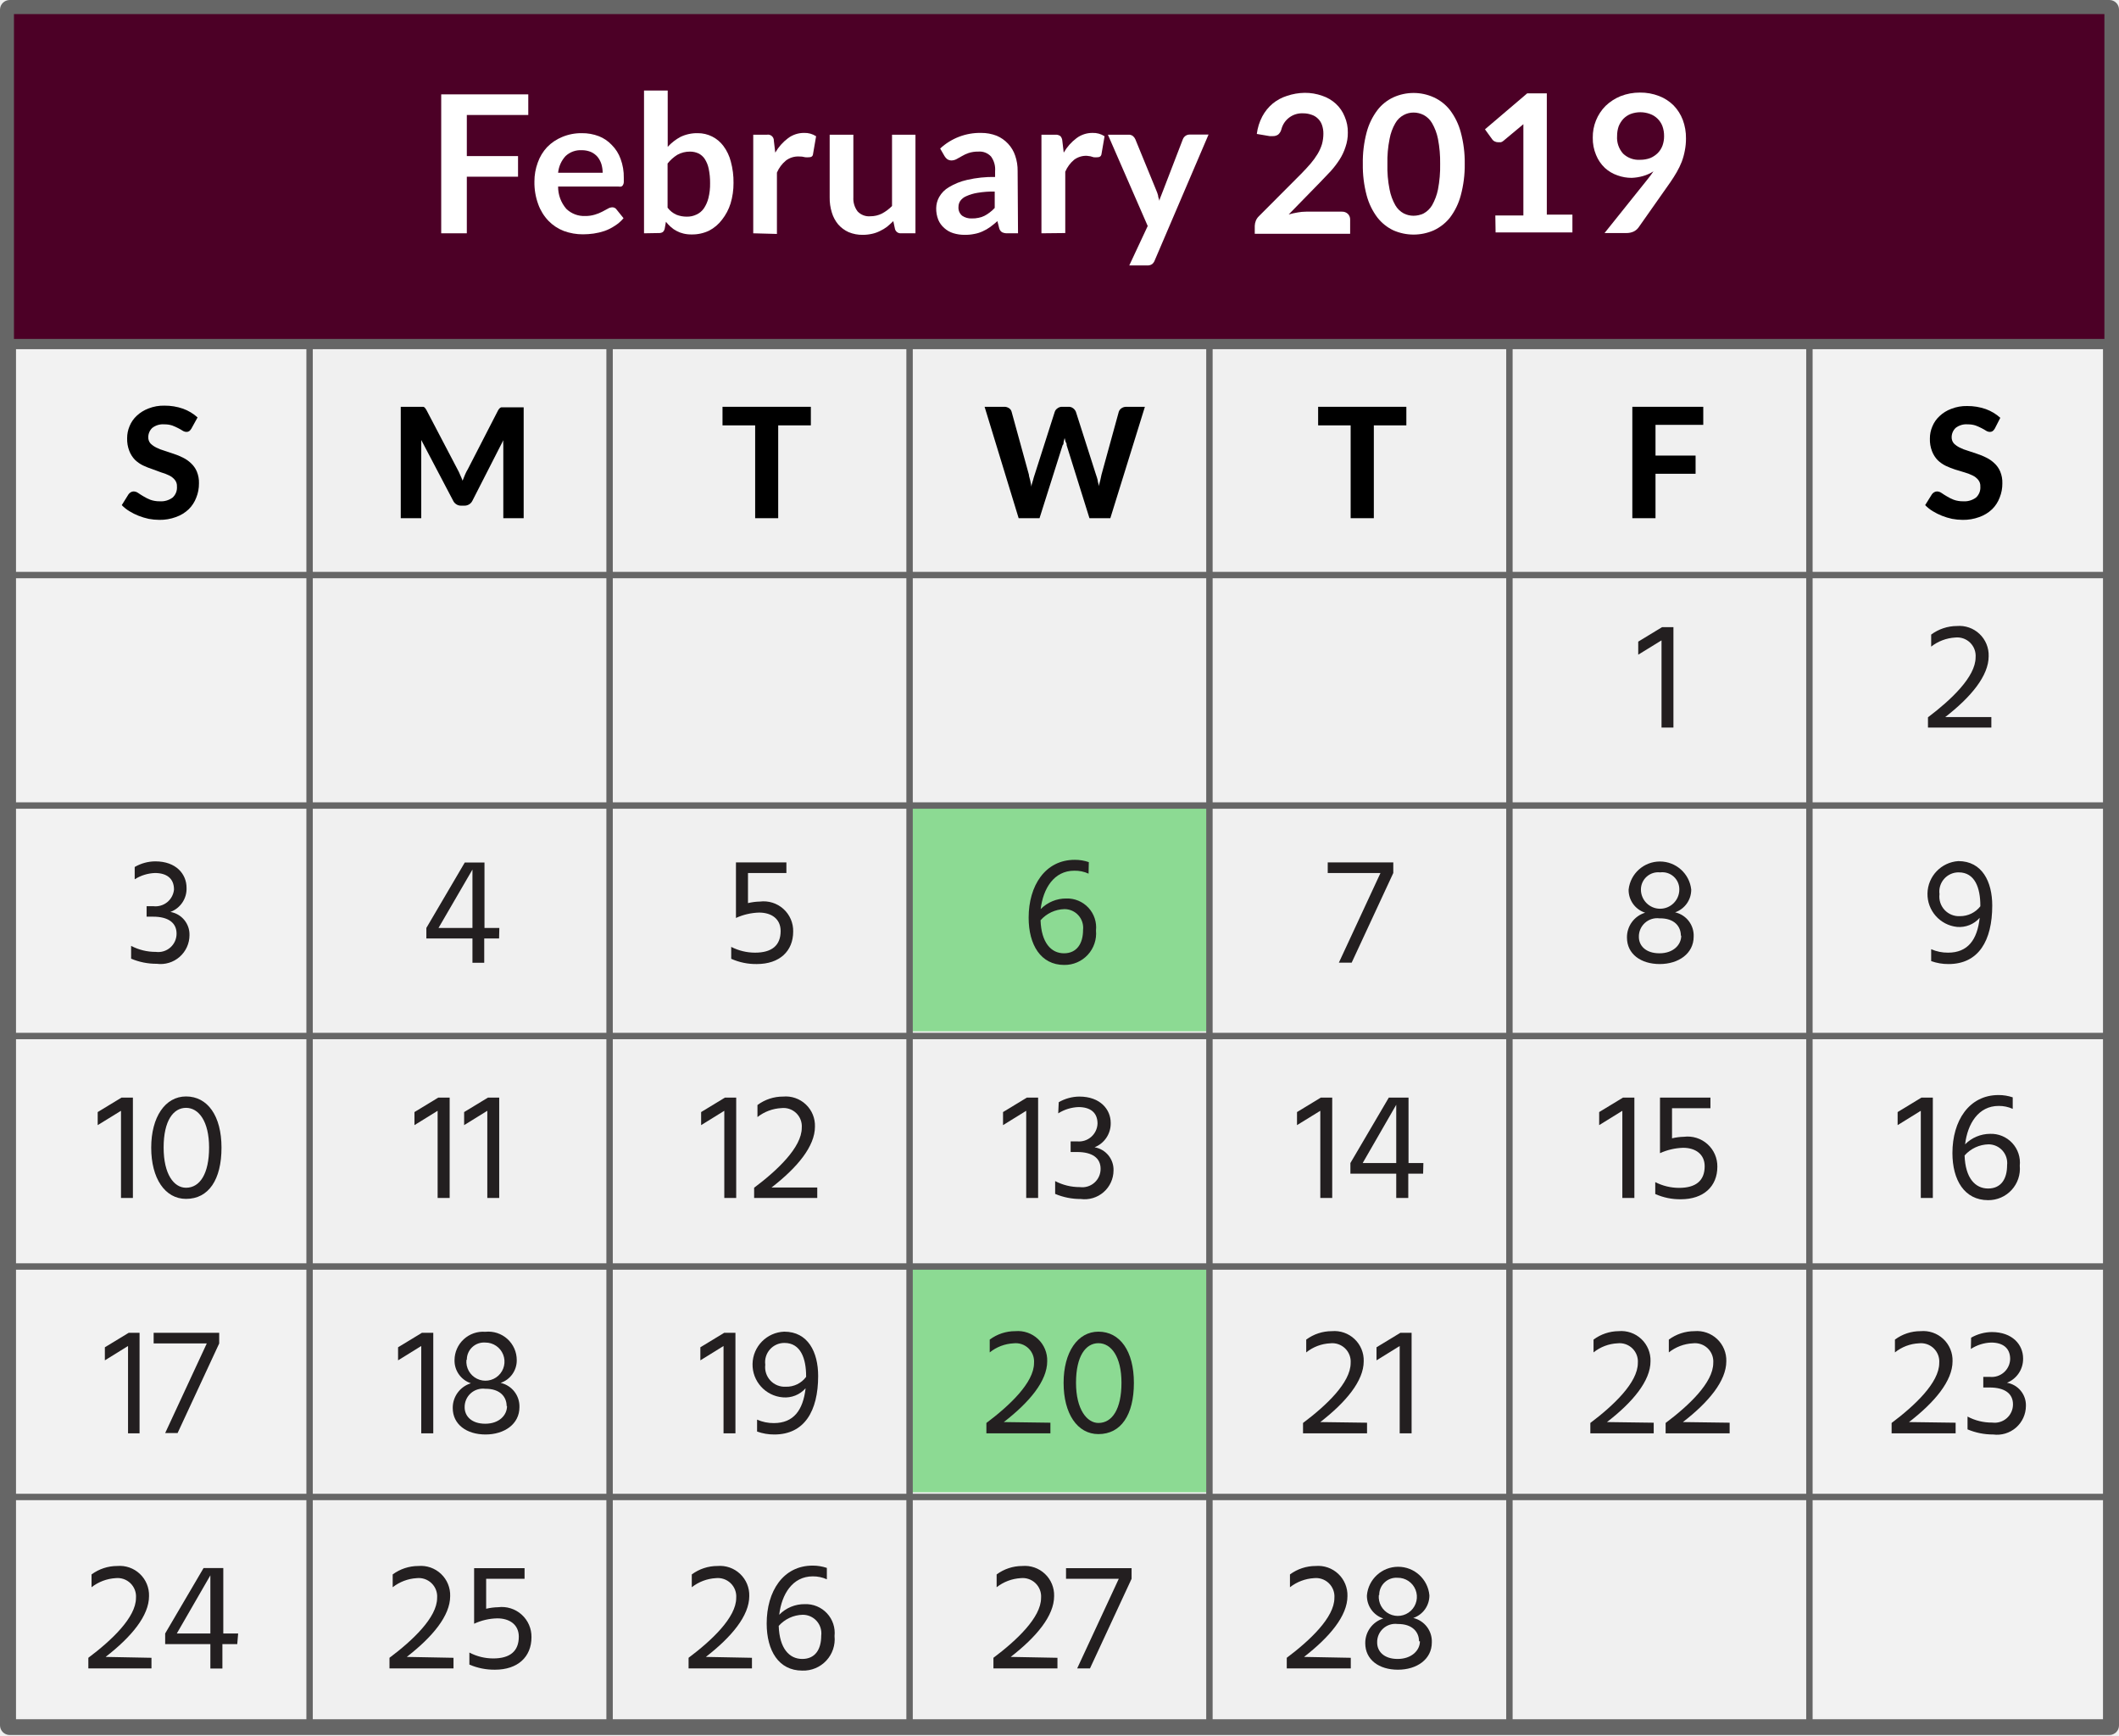
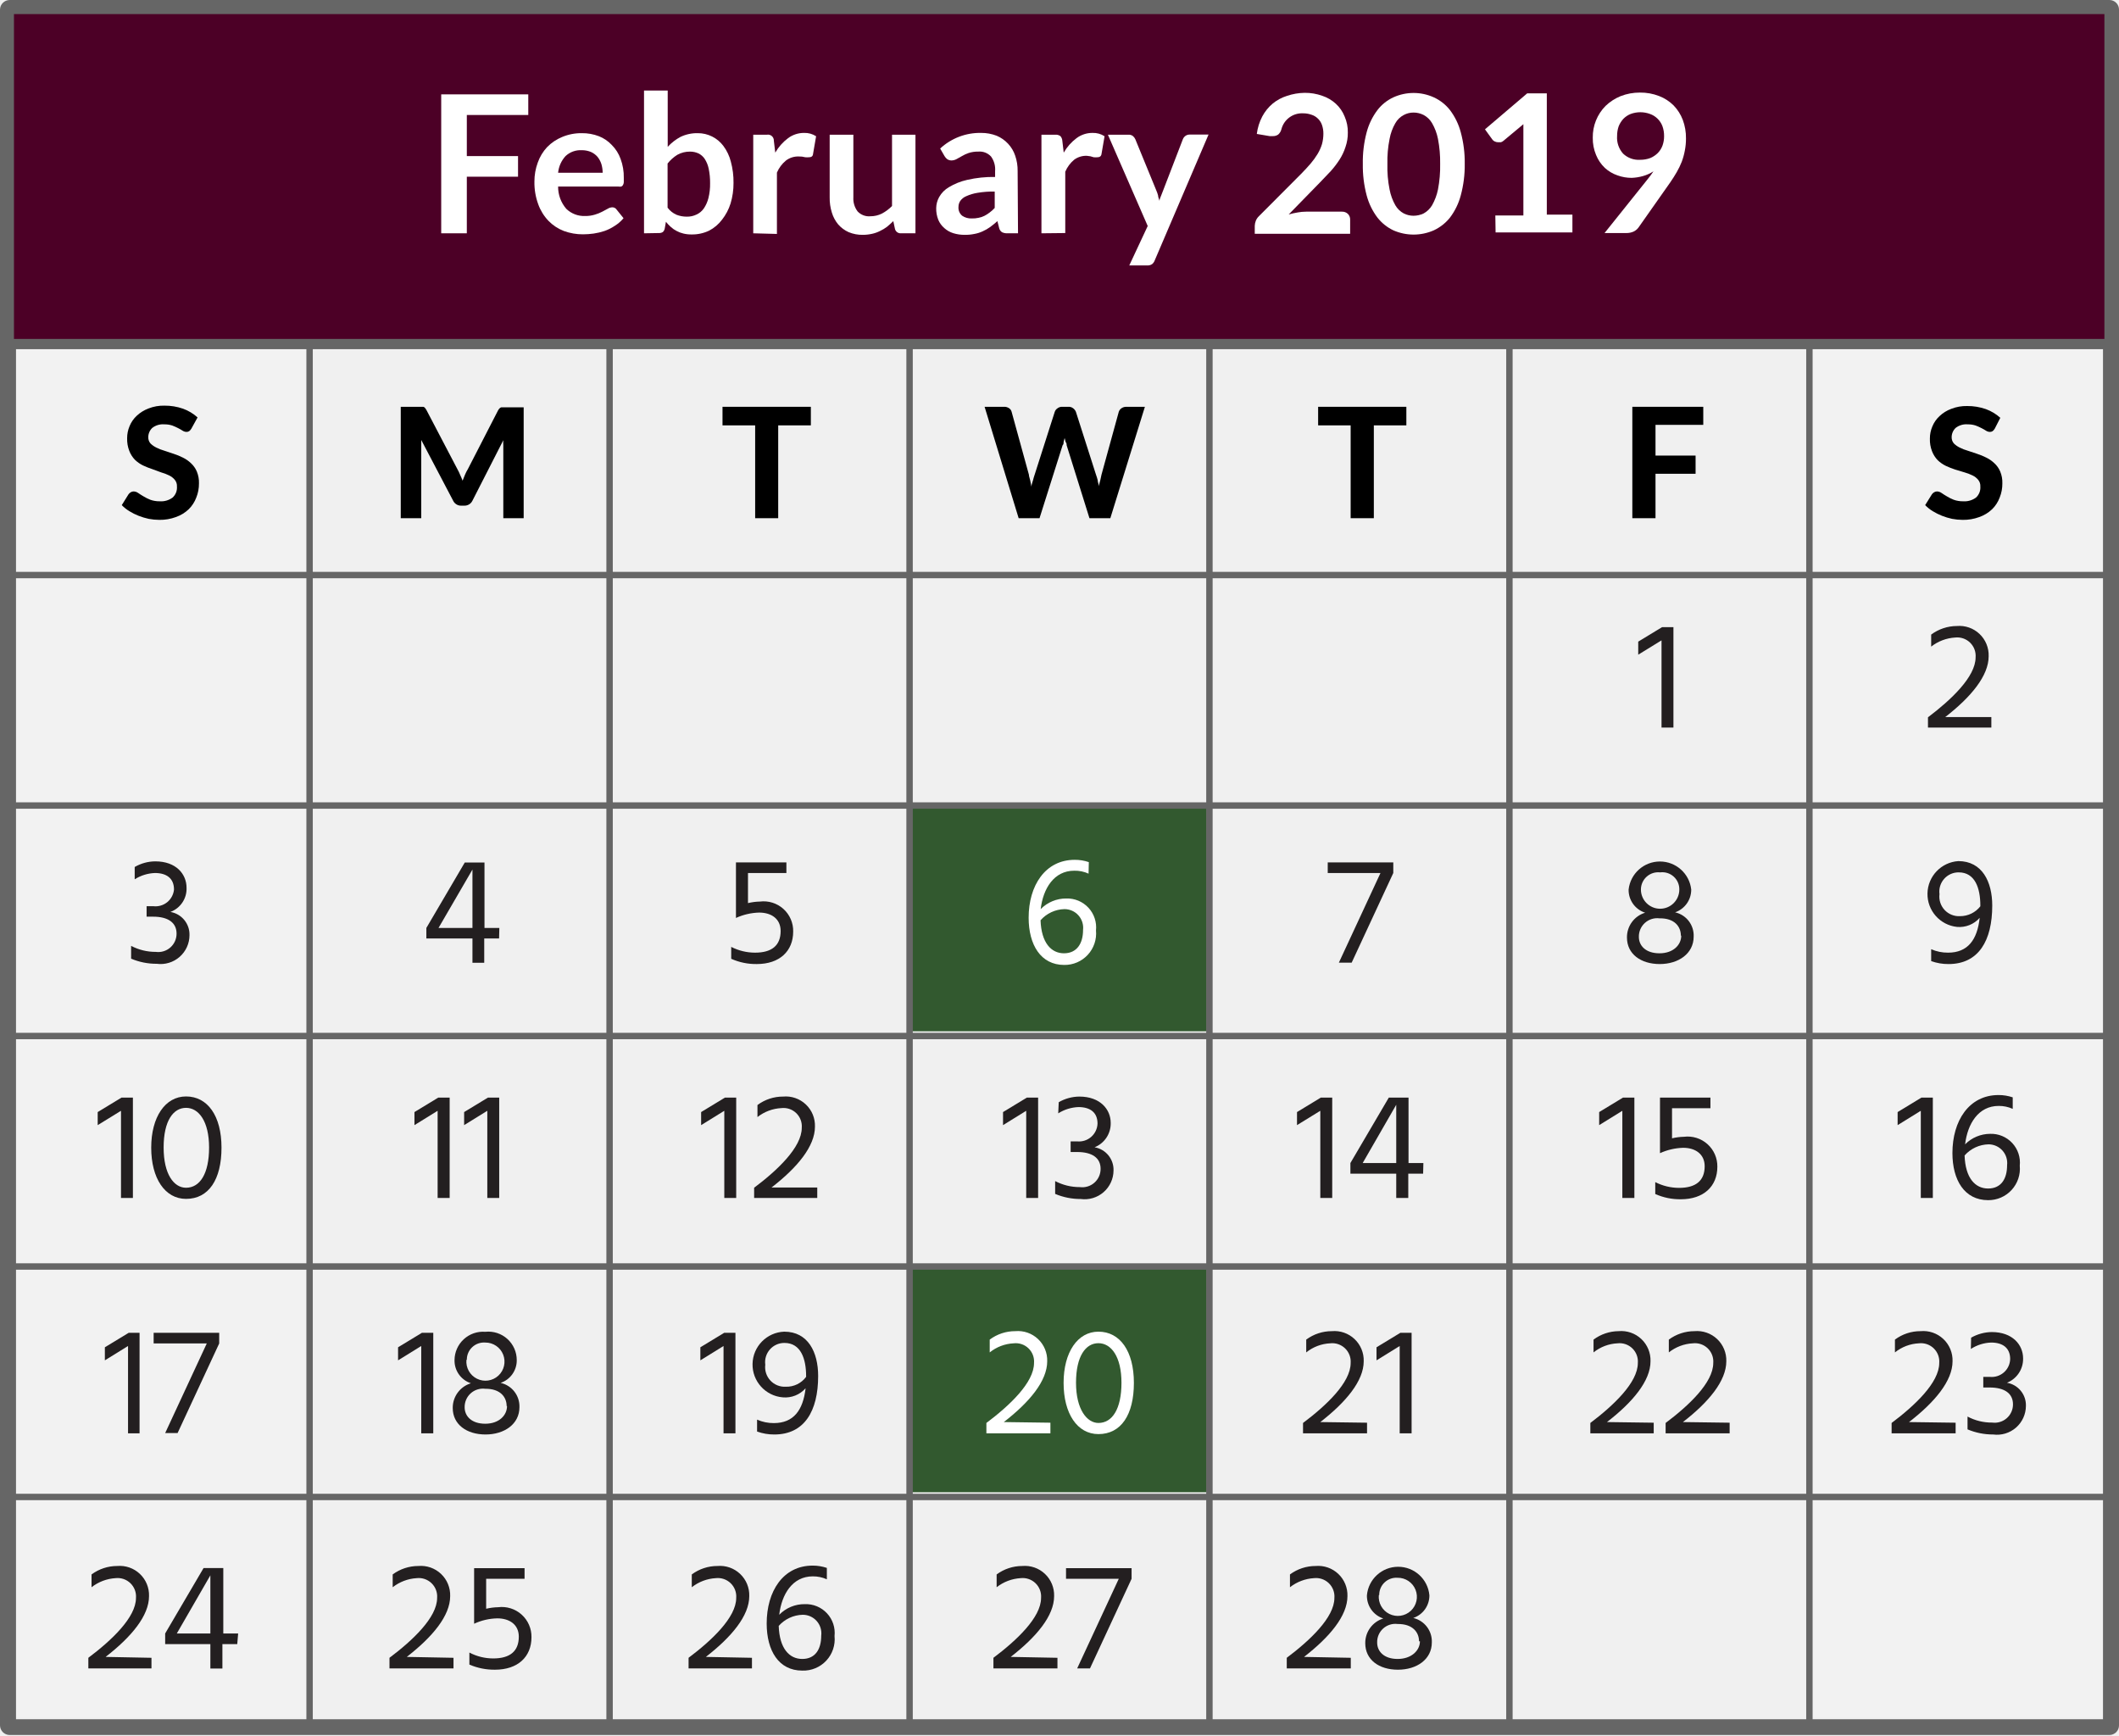
<svg xmlns="http://www.w3.org/2000/svg" viewBox="0 0 165.5 135.52">
  <defs>
-     <style>.a{fill:#f2f2f2;}.b{fill:#666;}.c,.g{fill:none;stroke:#666;stroke-miterlimit:10;}.d{fill:#334151;}.e{fill:#4c0026;}.f{fill:#8cda93;}.g{stroke-width:0.5px;}.h{fill:#231f20;}.i{fill:#fff;}</style>
+     <style>.a{fill:#f2f2f2;}.b{fill:#666;}.c,.g{fill:none;stroke:#666;stroke-miterlimit:10;}.d{fill:#334151;}.e{fill:#4c0026;}.f{fill:#32592f;}.g{stroke-width:0.5px;}.h{fill:#231f20;}.i{fill:#fff;}</style>
  </defs>
  <rect class="a" x="0.81" y="26.99" width="23.6" height="107.15" />
  <rect class="a" x="141.12" y="26.99" width="23.37" height="107.15" />
  <path class="b" d="M168.85,5.28v134H4.85V5.28h164m0-.75H4.85a.76.76,0,0,0-.75.75v134a.76.76,0,0,0,.75.75h164a.75.75,0,0,0,.75-.75V5.28a.75.75,0,0,0-.75-.75Z" transform="translate(-4.1 -4.53)" />
  <rect class="c" x="0.75" y="26.77" width="164" height="108" />
  <rect class="d" x="0.84" y="0.84" width="163.73" height="25.84" />
  <path class="b" d="M168.42,5.63V31H5.19V5.63H168.42m.5-.5H4.69V31.46H168.92V5.13Z" transform="translate(-4.1 -4.53)" />
  <rect class="e" x="0.84" y="0.84" width="163.76" height="25.84" />
  <path class="b" d="M168.46,5.63V31H5.19V5.63H168.46m.5-.5H4.69V31.46H169V5.13Z" transform="translate(-4.1 -4.53)" />
  <rect class="f" x="71.24" y="99.08" width="23.01" height="17.46" />
  <rect class="f" x="71.24" y="63.08" width="23.01" height="17.46" />
  <line class="g" x1="0.75" y1="116.91" x2="164.75" y2="116.91" />
  <line class="g" x1="0.75" y1="98.91" x2="164.75" y2="98.91" />
  <line class="g" x1="0.75" y1="80.91" x2="164.75" y2="80.91" />
  <line class="g" x1="0.75" y1="62.91" x2="164.75" y2="62.91" />
  <line class="g" x1="0.75" y1="44.91" x2="164.75" y2="44.91" />
  <line class="g" x1="141.32" y1="26.79" x2="141.32" y2="134.79" />
  <line class="g" x1="117.89" y1="26.79" x2="117.89" y2="134.79" />
  <line class="g" x1="94.46" y1="26.79" x2="94.46" y2="134.79" />
  <line class="g" x1="71.04" y1="26.79" x2="71.04" y2="134.79" />
  <line class="g" x1="47.61" y1="26.79" x2="47.61" y2="134.79" />
  <line class="g" x1="24.18" y1="26.79" x2="24.18" y2="134.79" />
  <path class="h" d="M132.05,54.64l1.86-1.13h.89v7.84h-.93V54.54l-1.82,1.12Z" transform="translate(-4.1 -4.53)" />
  <path class="h" d="M159.63,60.53v.82h-4.95v-.8c1.8-1.36,3.72-3.16,3.72-4.68a1.44,1.44,0,0,0-1.6-1.55,3.36,3.36,0,0,0-1.87.71v-.94a3.38,3.38,0,0,1,2-.67,2.29,2.29,0,0,1,2.49,2.36c0,1.53-1.38,3.19-3.39,4.75Z" transform="translate(-4.1 -4.53)" />
  <path class="h" d="M14.62,72.24a3.24,3.24,0,0,1,1.61-.44c1.63,0,2.44,1,2.44,2.06a1.93,1.93,0,0,1-1.26,1.89,1.79,1.79,0,0,1,1.49,1.81,2.26,2.26,0,0,1-2.56,2.24,5.08,5.08,0,0,1-2-.4v-1a4.11,4.11,0,0,0,1.93.47,1.43,1.43,0,0,0,1.62-1.43c0-.85-.66-1.32-1.83-1.32h-.51v-.82h.51A1.45,1.45,0,0,0,17.69,74c0-.88-.59-1.29-1.49-1.29a3.2,3.2,0,0,0-1.58.49Z" transform="translate(-4.1 -4.53)" />
  <path class="h" d="M43.08,77.82H41.92v1.9H41v-1.9H37.4V77l3-5.11h1.54V77h1.16ZM41,77V72.44L38.35,77Z" transform="translate(-4.1 -4.53)" />
  <path class="h" d="M62.52,75.06a4.39,4.39,0,0,1,.93-.12,2.31,2.31,0,0,1,2.6,2.34c0,1.53-1.06,2.54-2.84,2.54a4.73,4.73,0,0,1-2-.41v-.93a4.09,4.09,0,0,0,1.86.45c1.3,0,2-.55,2-1.69,0-.95-.72-1.44-1.68-1.44a4.68,4.68,0,0,0-1.81.42V71.88h3.94v.83h-3Z" transform="translate(-4.1 -4.53)" />
-   <path class="h" d="M89.12,72.76A2.53,2.53,0,0,0,88,72.53c-1.58,0-2.43,1.39-2.62,3a2.78,2.78,0,0,1,2-.83,2.26,2.26,0,0,1,2.32,2.5,2.46,2.46,0,0,1-2.48,2.69c-1.84,0-2.78-1.58-2.78-3.69,0-2.5,1.29-4.52,3.6-4.52a3.33,3.33,0,0,1,1.1.18Zm-.43,4.4a1.46,1.46,0,0,0-1.45-1.63,2.57,2.57,0,0,0-1.87.87c.06,1.76.83,2.58,1.83,2.58S88.69,78.22,88.69,77.16Z" transform="translate(-4.1 -4.53)" />
+   <path class="i" d="M89.12,72.76A2.53,2.53,0,0,0,88,72.53c-1.58,0-2.43,1.39-2.62,3a2.78,2.78,0,0,1,2-.83,2.26,2.26,0,0,1,2.32,2.5,2.46,2.46,0,0,1-2.48,2.69c-1.84,0-2.78-1.58-2.78-3.69,0-2.5,1.29-4.52,3.6-4.52a3.33,3.33,0,0,1,1.1.18Zm-.43,4.4a1.46,1.46,0,0,0-1.45-1.63,2.57,2.57,0,0,0-1.87.87c.06,1.76.83,2.58,1.83,2.58S88.69,78.22,88.69,77.16Z" transform="translate(-4.1 -4.53)" />
  <path class="h" d="M112.92,71.88v.83l-3.25,7h-1l3.25-7H107.8v-.83Z" transform="translate(-4.1 -4.53)" />
  <path class="h" d="M136.38,77.68c0,1.32-1.18,2.14-2.65,2.14s-2.56-.78-2.56-2.07a2,2,0,0,1,1.42-1.94A1.86,1.86,0,0,1,131.3,74a2.46,2.46,0,0,1,4.89,0,1.87,1.87,0,0,1-1.26,1.78A1.86,1.86,0,0,1,136.38,77.68Zm-1-.08c0-.69-.48-1.37-1.67-1.35a1.43,1.43,0,0,0-1.61,1.45c0,.68.53,1.28,1.61,1.28S135.41,78.32,135.41,77.6ZM132.26,74a1.49,1.49,0,0,0,3,0,1.33,1.33,0,0,0-1.5-1.34A1.35,1.35,0,0,0,132.26,74Z" transform="translate(-4.1 -4.53)" />
  <path class="h" d="M154.93,78.66a3.21,3.21,0,0,0,1.32.27c1.54,0,2.28-1,2.47-2.72a2.11,2.11,0,0,1-1.77.71,2.58,2.58,0,0,1,.1-5.14c1.86,0,2.65,1.61,2.65,3.47,0,2.75-1.07,4.57-3.41,4.57a3.92,3.92,0,0,1-1.36-.23Zm3.84-3.41c0-1.37-.42-2.59-1.69-2.59a1.5,1.5,0,0,0-1.5,1.7,1.53,1.53,0,0,0,1.61,1.72,2,2,0,0,0,1.58-.77Z" transform="translate(-4.1 -4.53)" />
  <path class="h" d="M11.73,91.38l1.86-1.13h.89v7.84h-.93V91.28L11.73,92.4Z" transform="translate(-4.1 -4.53)" />
  <path class="h" d="M18.63,90.16c1.68,0,2.77,1.51,2.77,4s-1,4-2.77,4c-1.65,0-2.72-1.61-2.72-4S17,90.16,18.63,90.16Zm0,7.13c1.08,0,1.8-1.09,1.8-3.14s-.81-3.1-1.8-3.1-1.75,1-1.75,3.1S17.69,97.29,18.63,97.29Z" transform="translate(-4.1 -4.53)" />
  <path class="h" d="M36.47,91.38l1.86-1.13h.89v7.84h-.94V91.28L36.47,92.4Z" transform="translate(-4.1 -4.53)" />
  <path class="h" d="M40.35,91.38l1.86-1.13h.88v7.84h-.93V91.28L40.35,92.4Z" transform="translate(-4.1 -4.53)" />
  <path class="h" d="M58.86,91.38l1.86-1.13h.88v7.84h-.93V91.28L58.86,92.4Z" transform="translate(-4.1 -4.53)" />
  <path class="h" d="M67.93,97.27v.82H63v-.8c1.8-1.35,3.72-3.15,3.72-4.68a1.43,1.43,0,0,0-1.59-1.54,3.29,3.29,0,0,0-1.87.7v-.94a3.32,3.32,0,0,1,2-.66,2.28,2.28,0,0,1,2.49,2.35c0,1.53-1.37,3.19-3.39,4.75Z" transform="translate(-4.1 -4.53)" />
  <path class="h" d="M82.44,91.38l1.86-1.13h.88v7.84h-.93V91.28L82.44,92.4Z" transform="translate(-4.1 -4.53)" />
  <path class="h" d="M86.79,90.61a3.27,3.27,0,0,1,1.61-.44c1.63,0,2.45,1,2.45,2.06a2,2,0,0,1-1.26,1.9,1.78,1.78,0,0,1,1.48,1.81,2.26,2.26,0,0,1-2.56,2.23,5.08,5.08,0,0,1-2-.4v-1a4.11,4.11,0,0,0,1.93.47,1.43,1.43,0,0,0,1.62-1.43c0-.85-.66-1.31-1.83-1.31h-.51v-.83h.51a1.45,1.45,0,0,0,1.59-1.39c0-.88-.58-1.29-1.49-1.29a3.2,3.2,0,0,0-1.58.49Z" transform="translate(-4.1 -4.53)" />
  <path class="h" d="M105.4,91.38l1.86-1.13h.89v7.84h-.93V91.28L105.4,92.4Z" transform="translate(-4.1 -4.53)" />
  <path class="h" d="M115.25,96.19h-1.16v1.9h-.94v-1.9h-3.58v-.83l3-5.11h1.54v5.11h1.16Zm-2.1-.83V90.81l-2.62,4.55Z" transform="translate(-4.1 -4.53)" />
  <path class="h" d="M129,91.38l1.86-1.13h.89v7.84h-.94V91.28L129,92.4Z" transform="translate(-4.1 -4.53)" />
  <path class="h" d="M134.69,93.43a4.39,4.39,0,0,1,.93-.12,2.32,2.32,0,0,1,2.61,2.34c0,1.53-1.07,2.54-2.85,2.54a4.76,4.76,0,0,1-2-.41v-.93a4.09,4.09,0,0,0,1.86.45c1.3,0,2-.55,2-1.69,0-.94-.72-1.44-1.68-1.44a4.68,4.68,0,0,0-1.81.42V90.25h3.94v.83h-3Z" transform="translate(-4.1 -4.53)" />
  <path class="h" d="M152.31,91.38l1.86-1.13h.89v7.84h-.94V91.28l-1.81,1.12Z" transform="translate(-4.1 -4.53)" />
  <path class="h" d="M161.3,91.13a2.61,2.61,0,0,0-1.1-.23c-1.58,0-2.43,1.39-2.62,3a2.77,2.77,0,0,1,1.95-.82,2.25,2.25,0,0,1,2.32,2.49,2.46,2.46,0,0,1-2.47,2.69c-1.85,0-2.79-1.57-2.79-3.68,0-2.51,1.29-4.53,3.6-4.53a3.44,3.44,0,0,1,1.11.18Zm-.44,4.4a1.46,1.46,0,0,0-1.45-1.63,2.57,2.57,0,0,0-1.87.87c.06,1.77.83,2.58,1.84,2.58S160.86,96.6,160.86,95.53Z" transform="translate(-4.1 -4.53)" />
  <path class="h" d="M12.29,109.75l1.86-1.13H15v7.85H14.1v-6.82l-1.81,1.12Z" transform="translate(-4.1 -4.53)" />
  <path class="h" d="M21.22,108.62v.83l-3.25,7H17l3.25-7H16.1v-.83Z" transform="translate(-4.1 -4.53)" />
  <path class="h" d="M35.19,109.75l1.86-1.13h.89v7.85H37v-6.82l-1.81,1.12Z" transform="translate(-4.1 -4.53)" />
  <path class="h" d="M44.67,114.43c0,1.32-1.18,2.13-2.65,2.13s-2.56-.78-2.56-2.07a2,2,0,0,1,1.42-1.93,1.86,1.86,0,0,1-1.28-1.81A2.23,2.23,0,0,1,42,108.54a2.22,2.22,0,0,1,2.46,2.22,1.85,1.85,0,0,1-1.26,1.77A1.88,1.88,0,0,1,44.67,114.43Zm-1-.09c0-.69-.48-1.36-1.67-1.35a1.43,1.43,0,0,0-1.61,1.45c0,.68.53,1.28,1.61,1.28S43.7,115.06,43.7,114.34Zm-3.14-3.61A1.49,1.49,0,1,0,42,109.38,1.34,1.34,0,0,0,40.56,110.73Z" transform="translate(-4.1 -4.53)" />
  <path class="h" d="M58.8,109.75l1.86-1.13h.88v7.85h-.93v-6.82l-1.81,1.12Z" transform="translate(-4.1 -4.53)" />
  <path class="h" d="M63.23,115.4a3.17,3.17,0,0,0,1.31.27c1.54,0,2.28-1,2.48-2.72a2.12,2.12,0,0,1-1.78.71,2.57,2.57,0,0,1,.11-5.13c1.86,0,2.65,1.6,2.65,3.46,0,2.75-1.08,4.57-3.42,4.57a3.9,3.9,0,0,1-1.35-.23ZM67.06,112c0-1.36-.42-2.59-1.69-2.59a1.5,1.5,0,0,0-1.5,1.7,1.53,1.53,0,0,0,1.61,1.72,1.9,1.9,0,0,0,1.58-.77Z" transform="translate(-4.1 -4.53)" />
-   <path class="h" d="M86.14,115.64v.83h-5v-.81c1.8-1.35,3.72-3.15,3.72-4.68a1.43,1.43,0,0,0-1.59-1.54,3.23,3.23,0,0,0-1.87.71v-1a3.32,3.32,0,0,1,2-.66,2.29,2.29,0,0,1,2.49,2.35c0,1.53-1.37,3.19-3.39,4.75Z" transform="translate(-4.1 -4.53)" />
-   <path class="h" d="M89.89,108.53c1.68,0,2.77,1.51,2.77,4s-1,4-2.77,4c-1.65,0-2.72-1.6-2.72-4S88.27,108.53,89.89,108.53Zm0,7.13c1.08,0,1.8-1.09,1.8-3.14s-.81-3.09-1.8-3.09-1.75,1-1.75,3.09S89,115.66,89.89,115.66Z" transform="translate(-4.1 -4.53)" />
+   <path class="i" d="M86.14,115.64v.83h-5v-.81c1.8-1.35,3.72-3.15,3.72-4.68a1.43,1.43,0,0,0-1.59-1.54,3.23,3.23,0,0,0-1.87.71v-1a3.32,3.32,0,0,1,2-.66,2.29,2.29,0,0,1,2.49,2.35c0,1.53-1.37,3.19-3.39,4.75Z" transform="translate(-4.1 -4.53)" />
+   <path class="i" d="M89.89,108.53c1.68,0,2.77,1.51,2.77,4s-1,4-2.77,4c-1.65,0-2.72-1.6-2.72-4S88.27,108.53,89.89,108.53Zm0,7.13c1.08,0,1.8-1.09,1.8-3.14s-.81-3.09-1.8-3.09-1.75,1-1.75,3.09S89,115.66,89.89,115.66Z" transform="translate(-4.1 -4.53)" />
  <path class="h" d="M110.87,115.64v.83h-5v-.81c1.8-1.35,3.72-3.15,3.72-4.68a1.44,1.44,0,0,0-1.6-1.54,3.23,3.23,0,0,0-1.87.71v-1a3.35,3.35,0,0,1,2-.66,2.29,2.29,0,0,1,2.49,2.35c0,1.53-1.38,3.19-3.39,4.75Z" transform="translate(-4.1 -4.53)" />
  <path class="h" d="M111.61,109.75l1.86-1.13h.88v7.85h-.93v-6.82l-1.81,1.12Z" transform="translate(-4.1 -4.53)" />
  <path class="h" d="M133.26,115.64v.83h-4.95v-.81c1.79-1.35,3.71-3.15,3.71-4.68a1.43,1.43,0,0,0-1.59-1.54,3.23,3.23,0,0,0-1.87.71v-1a3.32,3.32,0,0,1,1.95-.66,2.29,2.29,0,0,1,2.5,2.35c0,1.53-1.38,3.19-3.4,4.75Z" transform="translate(-4.1 -4.53)" />
  <path class="h" d="M139.19,115.64v.83h-5v-.81c1.8-1.35,3.72-3.15,3.72-4.68a1.43,1.43,0,0,0-1.59-1.54,3.29,3.29,0,0,0-1.88.71v-1a3.37,3.37,0,0,1,2-.66,2.29,2.29,0,0,1,2.49,2.35c0,1.53-1.37,3.19-3.39,4.75Z" transform="translate(-4.1 -4.53)" />
  <path class="h" d="M156.84,115.64v.83h-5v-.81c1.8-1.35,3.72-3.15,3.72-4.68a1.43,1.43,0,0,0-1.59-1.54,3.23,3.23,0,0,0-1.87.71v-1a3.32,3.32,0,0,1,2-.66,2.29,2.29,0,0,1,2.5,2.35c0,1.53-1.38,3.19-3.4,4.75Z" transform="translate(-4.1 -4.53)" />
  <path class="h" d="M158.05,109a3.35,3.35,0,0,1,1.61-.44c1.63,0,2.45,1,2.45,2.06a2,2,0,0,1-1.26,1.9,1.78,1.78,0,0,1,1.48,1.81,2.26,2.26,0,0,1-2.56,2.23,5.08,5.08,0,0,1-2-.4v-1a4,4,0,0,0,1.93.47,1.43,1.43,0,0,0,1.62-1.42c0-.86-.66-1.32-1.83-1.32H159v-.83h.51a1.44,1.44,0,0,0,1.59-1.39c0-.88-.59-1.29-1.49-1.29a3.11,3.11,0,0,0-1.58.5Z" transform="translate(-4.1 -4.53)" />
  <path class="h" d="M15.93,134v.83H11V134c1.8-1.35,3.72-3.15,3.72-4.67a1.44,1.44,0,0,0-1.6-1.55,3.36,3.36,0,0,0-1.87.71v-1a3.37,3.37,0,0,1,2-.66,2.29,2.29,0,0,1,2.49,2.35c0,1.54-1.38,3.19-3.39,4.75Z" transform="translate(-4.1 -4.53)" />
  <path class="h" d="M22.63,132.93H21.47v1.91h-.94v-1.91H17v-.83l3-5.11h1.54v5.11h1.16Zm-2.1-.83v-4.54l-2.62,4.54Z" transform="translate(-4.1 -4.53)" />
  <path class="h" d="M39.52,134v.83h-5V134c1.8-1.35,3.72-3.15,3.72-4.67a1.44,1.44,0,0,0-1.6-1.55,3.36,3.36,0,0,0-1.87.71v-1a3.37,3.37,0,0,1,2-.66,2.29,2.29,0,0,1,2.49,2.35c0,1.54-1.38,3.19-3.39,4.75Z" transform="translate(-4.1 -4.53)" />
  <path class="h" d="M42.07,130.17a4.39,4.39,0,0,1,.93-.12,2.32,2.32,0,0,1,2.61,2.34c0,1.54-1.07,2.54-2.85,2.54a4.91,4.91,0,0,1-2-.4v-.94a4,4,0,0,0,1.86.46c1.31,0,2-.56,2-1.7,0-.94-.72-1.43-1.68-1.43a4.51,4.51,0,0,0-1.81.42V127h3.94v.83h-3Z" transform="translate(-4.1 -4.53)" />
  <path class="h" d="M62.83,134v.83H57.88V134c1.8-1.35,3.72-3.15,3.72-4.67a1.44,1.44,0,0,0-1.6-1.55,3.33,3.33,0,0,0-1.87.71v-1a3.35,3.35,0,0,1,2-.66,2.29,2.29,0,0,1,2.49,2.35c0,1.54-1.38,3.19-3.39,4.75Z" transform="translate(-4.1 -4.53)" />
  <path class="h" d="M68.68,127.87a2.61,2.61,0,0,0-1.1-.23c-1.58,0-2.43,1.39-2.62,3a2.74,2.74,0,0,1,2-.83,2.25,2.25,0,0,1,2.32,2.49A2.45,2.45,0,0,1,66.76,135c-1.85,0-2.78-1.57-2.78-3.68,0-2.51,1.28-4.52,3.59-4.52a3.44,3.44,0,0,1,1.11.18Zm-.44,4.4a1.45,1.45,0,0,0-1.45-1.63,2.59,2.59,0,0,0-1.87.87c.06,1.77.83,2.58,1.84,2.58S68.24,133.34,68.24,132.27Z" transform="translate(-4.1 -4.53)" />
  <path class="h" d="M86.69,134v.83h-5V134c1.8-1.35,3.72-3.15,3.72-4.67a1.44,1.44,0,0,0-1.6-1.55,3.36,3.36,0,0,0-1.87.71v-1a3.37,3.37,0,0,1,2-.66,2.29,2.29,0,0,1,2.49,2.35c0,1.54-1.38,3.19-3.39,4.75Z" transform="translate(-4.1 -4.53)" />
  <path class="h" d="M92.48,127v.83l-3.25,7h-1l3.25-7H87.36V127Z" transform="translate(-4.1 -4.53)" />
  <path class="h" d="M109.6,134v.83h-5V134c1.8-1.35,3.72-3.15,3.72-4.67a1.44,1.44,0,0,0-1.6-1.55,3.36,3.36,0,0,0-1.87.71v-1a3.37,3.37,0,0,1,2-.66,2.29,2.29,0,0,1,2.49,2.35c0,1.54-1.38,3.19-3.39,4.75Z" transform="translate(-4.1 -4.53)" />
  <path class="h" d="M115.93,132.8c0,1.32-1.17,2.13-2.65,2.13s-2.55-.78-2.55-2.07a2,2,0,0,1,1.41-1.93,1.86,1.86,0,0,1-1.28-1.81,2.45,2.45,0,0,1,4.88,0,1.85,1.85,0,0,1-1.26,1.77A1.88,1.88,0,0,1,115.93,132.8Zm-1-.09c0-.69-.48-1.36-1.67-1.35a1.42,1.42,0,0,0-1.6,1.45c0,.68.52,1.28,1.6,1.28S115,133.43,115,132.71Zm-3.14-3.61a1.49,1.49,0,1,0,1.46-1.35A1.34,1.34,0,0,0,111.82,129.1Z" transform="translate(-4.1 -4.53)" />
  <path class="i" d="M45.36,11.9v1.61h-4.8v3.21h4v1.61h-4v4.42h-2V11.9Z" transform="translate(-4.1 -4.53)" />
  <path class="i" d="M49.54,14.93a3.63,3.63,0,0,1,1.34.24,2.76,2.76,0,0,1,1,.68,2.91,2.91,0,0,1,.69,1.09,4,4,0,0,1,.25,1.48,3.16,3.16,0,0,1,0,.35.48.48,0,0,1-.07.22.24.24,0,0,1-.13.11.58.58,0,0,1-.21,0H47.69a2.62,2.62,0,0,0,.64,1.74,2,2,0,0,0,1.47.56,2.51,2.51,0,0,0,.77-.11,3.07,3.07,0,0,0,.57-.23l.43-.23a.72.72,0,0,1,.36-.11.38.38,0,0,1,.19.05.35.35,0,0,1,.14.13l.54.67a2.81,2.81,0,0,1-.69.6,3.52,3.52,0,0,1-.8.4,4.89,4.89,0,0,1-.84.2,6.15,6.15,0,0,1-.84.06,4.28,4.28,0,0,1-1.49-.26,3.35,3.35,0,0,1-1.2-.79,3.66,3.66,0,0,1-.8-1.29,4.88,4.88,0,0,1-.3-1.78,4.22,4.22,0,0,1,.26-1.48,3.44,3.44,0,0,1,.73-1.21A3.48,3.48,0,0,1,48,15.23,3.86,3.86,0,0,1,49.54,14.93Zm0,1.33a1.71,1.71,0,0,0-1.27.46,2.25,2.25,0,0,0-.58,1.3h3.48a2.48,2.48,0,0,0-.1-.68,1.77,1.77,0,0,0-.3-.56,1.48,1.48,0,0,0-.51-.38A1.81,1.81,0,0,0,49.58,16.26Z" transform="translate(-4.1 -4.53)" />
  <path class="i" d="M54.4,22.75V11.6h1.85V16a3.73,3.73,0,0,1,1-.78,3,3,0,0,1,1.35-.29,2.48,2.48,0,0,1,2,1,3.46,3.46,0,0,1,.58,1.22,6,6,0,0,1,.21,1.67,5.43,5.43,0,0,1-.23,1.6,3.94,3.94,0,0,1-.67,1.27,3,3,0,0,1-1,.85,3.06,3.06,0,0,1-1.37.3,2.56,2.56,0,0,1-.64-.07,2.08,2.08,0,0,1-.53-.2,2,2,0,0,1-.45-.31,3,3,0,0,1-.39-.41l-.09.52a.5.5,0,0,1-.15.28.51.51,0,0,1-.3.08ZM58,16.37a2,2,0,0,0-1,.25,3,3,0,0,0-.76.68v3.45a1.75,1.75,0,0,0,.69.55,2.16,2.16,0,0,0,.81.15,1.65,1.65,0,0,0,.75-.16,1.4,1.4,0,0,0,.58-.48,2.54,2.54,0,0,0,.36-.81,4.42,4.42,0,0,0,.13-1.16,5.24,5.24,0,0,0-.11-1.14,2.23,2.23,0,0,0-.31-.76,1.24,1.24,0,0,0-.49-.43A1.56,1.56,0,0,0,58,16.37Z" transform="translate(-4.1 -4.53)" />
  <path class="i" d="M62.93,22.75v-7.7H64a.46.46,0,0,1,.54.47l.11.93a3.75,3.75,0,0,1,1-1.13,2.08,2.08,0,0,1,1.25-.41,1.63,1.63,0,0,1,.94.26l-.24,1.39a.28.28,0,0,1-.09.19.35.35,0,0,1-.21.06,1.6,1.6,0,0,1-.31,0,1.78,1.78,0,0,0-.51-.06,1.57,1.57,0,0,0-1,.32,2.49,2.49,0,0,0-.7.94v4.79Z" transform="translate(-4.1 -4.53)" />
  <path class="i" d="M70.75,15.05v4.89a1.66,1.66,0,0,0,.33,1.1,1.22,1.22,0,0,0,1,.38,2,2,0,0,0,.9-.21,3.25,3.25,0,0,0,.79-.59V15.05H75.6v7.7H74.47a.45.45,0,0,1-.47-.34l-.13-.61c-.16.16-.33.3-.49.44a3.08,3.08,0,0,1-.55.33,2.53,2.53,0,0,1-.62.22,3.24,3.24,0,0,1-.72.08,2.75,2.75,0,0,1-1.11-.21,2.38,2.38,0,0,1-.82-.61,2.62,2.62,0,0,1-.49-.92,3.76,3.76,0,0,1-.17-1.19V15.05Z" transform="translate(-4.1 -4.53)" />
  <path class="i" d="M83.61,22.75h-.83a.9.9,0,0,1-.41-.08.51.51,0,0,1-.23-.32L82,21.8c-.2.18-.39.33-.58.47a3.33,3.33,0,0,1-.58.33,2.65,2.65,0,0,1-.64.2,3.42,3.42,0,0,1-.75.07,2.92,2.92,0,0,1-.9-.13,1.86,1.86,0,0,1-.7-.4,1.73,1.73,0,0,1-.47-.65,2.35,2.35,0,0,1-.16-.91,1.82,1.82,0,0,1,.23-.86,2.06,2.06,0,0,1,.76-.77,4.76,4.76,0,0,1,1.42-.57,9,9,0,0,1,2.19-.23V17.9a1.7,1.7,0,0,0-.32-1.15,1.21,1.21,0,0,0-1-.38,2.28,2.28,0,0,0-.75.11,2.8,2.8,0,0,0-.52.24l-.41.23a.84.84,0,0,1-.41.11.59.59,0,0,1-.33-.1.79.79,0,0,1-.21-.24l-.34-.59a4.57,4.57,0,0,1,3.2-1.22,3.3,3.3,0,0,1,1.21.22,2.59,2.59,0,0,1,.89.62,2.53,2.53,0,0,1,.56.94,3.51,3.51,0,0,1,.19,1.2ZM80,21.59a2.22,2.22,0,0,0,.53-.05,1.7,1.7,0,0,0,.45-.15,2.57,2.57,0,0,0,.41-.26,2.66,2.66,0,0,0,.4-.36V19.49a7.3,7.3,0,0,0-1.35.1,3.48,3.48,0,0,0-.87.26,1.08,1.08,0,0,0-.47.37.83.83,0,0,0-.14.46.81.81,0,0,0,.29.7A1.23,1.23,0,0,0,80,21.59Z" transform="translate(-4.1 -4.53)" />
  <path class="i" d="M85.44,22.75v-7.7h1.08a.6.6,0,0,1,.4.11.6.6,0,0,1,.15.36l.11.93a3.75,3.75,0,0,1,1-1.13,2.06,2.06,0,0,1,1.25-.41,1.63,1.63,0,0,1,.94.26l-.24,1.39a.29.29,0,0,1-.1.19.32.32,0,0,1-.2.06,1.5,1.5,0,0,1-.31,0A1.81,1.81,0,0,0,89,16.7,1.56,1.56,0,0,0,88,17a2.49,2.49,0,0,0-.7.94v4.79Z" transform="translate(-4.1 -4.53)" />
  <path class="i" d="M94.29,24.86a.68.68,0,0,1-.21.3.64.64,0,0,1-.4.1H92.3l1.44-3.08-3.11-7.13h1.62a.51.51,0,0,1,.34.11.69.69,0,0,1,.18.24l1.64,4a2.7,2.7,0,0,1,.14.4c0,.14.08.28.11.42,0-.14.08-.28.13-.42s.1-.27.16-.41l1.54-4a.6.6,0,0,1,.2-.25.55.55,0,0,1,.31-.1h1.49Z" transform="translate(-4.1 -4.53)" />
  <path class="i" d="M106,11.78a4,4,0,0,1,1.37.23,2.94,2.94,0,0,1,1.06.62,2.73,2.73,0,0,1,.69,1,3,3,0,0,1,.25,1.26,3.31,3.31,0,0,1-.18,1.11,4.2,4.2,0,0,1-.47,1,7.18,7.18,0,0,1-.69.9l-.84.88-2.44,2.5a6,6,0,0,1,.71-.16,3.66,3.66,0,0,1,.65-.06h2.79a.64.64,0,0,1,.47.17.6.6,0,0,1,.18.45v1.11H102.1v-.62a1.18,1.18,0,0,1,.08-.39,1,1,0,0,1,.25-.37l3.29-3.3c.28-.28.52-.55.74-.8a5.77,5.77,0,0,0,.55-.76,3.41,3.41,0,0,0,.34-.76,3.12,3.12,0,0,0,.11-.82,2,2,0,0,0-.11-.68,1.23,1.23,0,0,0-.32-.5,1.22,1.22,0,0,0-.5-.3,1.88,1.88,0,0,0-.65-.11,1.66,1.66,0,0,0-1.7,1.25.82.82,0,0,1-.25.41.7.7,0,0,1-.42.12l-.25,0-1-.17a4,4,0,0,1,.43-1.37,3.4,3.4,0,0,1,.81-1,3.31,3.31,0,0,1,1.11-.6A4.49,4.49,0,0,1,106,11.78Z" transform="translate(-4.1 -4.53)" />
  <path class="i" d="M118.5,17.33a9,9,0,0,1-.31,2.46,5,5,0,0,1-.84,1.73,3.54,3.54,0,0,1-1.27,1,3.92,3.92,0,0,1-3.15,0,3.48,3.48,0,0,1-1.25-1,5,5,0,0,1-.84-1.73,9,9,0,0,1-.3-2.46,9,9,0,0,1,.3-2.47,5,5,0,0,1,.84-1.73,3.35,3.35,0,0,1,1.25-1,3.82,3.82,0,0,1,3.15,0,3.41,3.41,0,0,1,1.27,1,5,5,0,0,1,.84,1.73A9,9,0,0,1,118.5,17.33Zm-1.92,0a9.46,9.46,0,0,0-.17-1.95,4,4,0,0,0-.46-1.23,1.67,1.67,0,0,0-.66-.64,1.73,1.73,0,0,0-.79-.19,1.59,1.59,0,0,0-.76.19,1.61,1.61,0,0,0-.66.64,3.78,3.78,0,0,0-.45,1.23,8.81,8.81,0,0,0-.17,1.95,8.93,8.93,0,0,0,.17,2,4,4,0,0,0,.45,1.23,1.67,1.67,0,0,0,.66.64,1.7,1.7,0,0,0,.76.18,1.86,1.86,0,0,0,.79-.18,1.74,1.74,0,0,0,.66-.64,4.23,4.23,0,0,0,.46-1.23A9.6,9.6,0,0,0,116.58,17.33Z" transform="translate(-4.1 -4.53)" />
  <path class="i" d="M120.89,21.36h2.19V15c0-.25,0-.5,0-.77l-1.56,1.3a.5.5,0,0,1-.2.11l-.2,0a.6.6,0,0,1-.27-.06.42.42,0,0,1-.19-.15l-.58-.8,3.3-2.81h1.53v9.47h2v1.39h-6Z" transform="translate(-4.1 -4.53)" />
  <path class="i" d="M131.54,18.42a3.22,3.22,0,0,1-1.1-.19,2.8,2.8,0,0,1-1-.59,2.91,2.91,0,0,1-.68-1,3.33,3.33,0,0,1-.26-1.36,3.45,3.45,0,0,1,1-2.48,3.75,3.75,0,0,1,1.17-.76,4.1,4.1,0,0,1,1.51-.28,4,4,0,0,1,1.5.27,3.24,3.24,0,0,1,1.13.73,3.31,3.31,0,0,1,.72,1.13,4,4,0,0,1,.25,1.45,4.79,4.79,0,0,1-.09.95,5.08,5.08,0,0,1-.24.87,6,6,0,0,1-.39.81c-.15.26-.32.53-.5.79l-2.49,3.54a1.05,1.05,0,0,1-.37.31,1.34,1.34,0,0,1-.58.12h-1.7l3.37-4.21.24-.31.21-.3a2.9,2.9,0,0,1-.82.37A3.69,3.69,0,0,1,131.54,18.42Zm2.53-3.25a2.22,2.22,0,0,0-.13-.79,1.6,1.6,0,0,0-.39-.59,1.58,1.58,0,0,0-.58-.36,2.18,2.18,0,0,0-1.51,0,1.63,1.63,0,0,0-.57.38,1.9,1.9,0,0,0-.37.59,2.27,2.27,0,0,0-.12.75,1.86,1.86,0,0,0,.47,1.38,1.76,1.76,0,0,0,1.33.48,2.24,2.24,0,0,0,.8-.14,1.85,1.85,0,0,0,.58-.39,1.64,1.64,0,0,0,.37-.59A2.15,2.15,0,0,0,134.07,15.17Z" transform="translate(-4.1 -4.53)" />
  <path d="M19.05,38a.69.69,0,0,1-.17.2.36.36,0,0,1-.22.06.57.57,0,0,1-.29-.09,3.63,3.63,0,0,0-.35-.2,4.13,4.13,0,0,0-.47-.21,1.93,1.93,0,0,0-.62-.09,1.35,1.35,0,0,0-.94.28,1,1,0,0,0-.31.73.72.72,0,0,0,.17.48,1.72,1.72,0,0,0,.45.32,3.41,3.41,0,0,0,.64.25l.72.24a5.1,5.1,0,0,1,.73.3,2.54,2.54,0,0,1,.63.44,1.85,1.85,0,0,1,.45.64,2.21,2.21,0,0,1,.17.93,2.89,2.89,0,0,1-.21,1.11,2.51,2.51,0,0,1-.59.91,2.77,2.77,0,0,1-1,.61,3.58,3.58,0,0,1-1.3.22,4.67,4.67,0,0,1-.83-.08,5.16,5.16,0,0,1-.79-.24,4.4,4.4,0,0,1-.72-.36,3,3,0,0,1-.59-.47l.53-.85a.56.56,0,0,1,.18-.16.43.43,0,0,1,.22-.06.64.64,0,0,1,.35.12c.12.08.25.17.41.26a3.4,3.4,0,0,0,.54.27,2.09,2.09,0,0,0,.74.12,1.51,1.51,0,0,0,1-.29,1.05,1.05,0,0,0,.34-.86.75.75,0,0,0-.17-.53,1.27,1.27,0,0,0-.44-.34,3.59,3.59,0,0,0-.63-.24L16,41.17a6.52,6.52,0,0,1-.73-.29,2.47,2.47,0,0,1-.63-.44,2.1,2.1,0,0,1-.44-.69,2.51,2.51,0,0,1-.17-1,2.36,2.36,0,0,1,.19-.94,2.27,2.27,0,0,1,.56-.81,2.76,2.76,0,0,1,.92-.57,3.19,3.19,0,0,1,1.24-.22,4.3,4.3,0,0,1,1.46.24,3.44,3.44,0,0,1,1.13.68Z" transform="translate(-4.1 -4.53)" />
  <path d="M45,36.3V45H43.41V39.66c0-.11,0-.23,0-.36a2.56,2.56,0,0,1,0-.39L41,43.63a.68.68,0,0,1-.63.39h-.25a.64.64,0,0,1-.37-.1.67.67,0,0,1-.26-.29L37,38.89c0,.14,0,.28,0,.4s0,.26,0,.37V45H35.4V36.3H37l.16,0a.26.26,0,0,1,.13.08,1.42,1.42,0,0,1,.11.16l2.43,4.64a3.55,3.55,0,0,1,.21.44c.07.14.13.3.19.45.06-.16.13-.31.19-.47s.14-.29.22-.43L43,36.58a.74.74,0,0,1,.12-.16.26.26,0,0,1,.13-.08l.15,0H45Z" transform="translate(-4.1 -4.53)" />
  <path d="M67.43,37.75H64.88V45h-1.8V37.75H60.53V36.3h6.9Z" transform="translate(-4.1 -4.53)" />
  <path d="M93.52,36.3,90.82,45H89.19l-1.78-5.69c0-.08,0-.17-.08-.26a2.81,2.81,0,0,1-.08-.31,2.81,2.81,0,0,1-.08.31c0,.09,0,.18-.08.26L85.29,45H83.66L81,36.3h1.51a.65.65,0,0,1,.4.11.47.47,0,0,1,.2.28l1.35,4.91c0,.14.07.28.1.44s.07.33.1.5c0-.18.08-.34.12-.5s.08-.3.13-.44l1.57-4.91a.53.53,0,0,1,.21-.27A.6.6,0,0,1,87,36.3h.53a.57.57,0,0,1,.38.11.67.67,0,0,1,.22.28l1.57,4.91a4.17,4.17,0,0,1,.13.42c0,.15.08.31.11.48,0-.17.07-.33.1-.48s.06-.29.09-.42l1.35-4.91a.56.56,0,0,1,.2-.27.65.65,0,0,1,.39-.12Z" transform="translate(-4.1 -4.53)" />
  <path d="M113.94,37.75H111.4V45h-1.81V37.75h-2.54V36.3h6.89Z" transform="translate(-4.1 -4.53)" />
  <path d="M133.4,37.71v2.4h3.13v1.42H133.4V45h-1.81V36.3h5.54v1.41Z" transform="translate(-4.1 -4.53)" />
  <path d="M159.9,38a.69.69,0,0,1-.17.2.36.36,0,0,1-.22.06.57.57,0,0,1-.29-.09,3.63,3.63,0,0,0-.35-.2,4.13,4.13,0,0,0-.47-.21,1.93,1.93,0,0,0-.62-.09,1.35,1.35,0,0,0-.94.28,1,1,0,0,0-.31.73.72.72,0,0,0,.17.48,1.72,1.72,0,0,0,.45.32,3.41,3.41,0,0,0,.64.25l.72.24a5.1,5.1,0,0,1,.73.3,2.54,2.54,0,0,1,.63.44,1.85,1.85,0,0,1,.45.64,2.21,2.21,0,0,1,.17.93,2.89,2.89,0,0,1-.21,1.11,2.51,2.51,0,0,1-.59.91,2.77,2.77,0,0,1-1,.61,3.58,3.58,0,0,1-1.3.22,4.58,4.58,0,0,1-.83-.08,5.16,5.16,0,0,1-.79-.24,4.84,4.84,0,0,1-.72-.36,3,3,0,0,1-.59-.47l.53-.85a.56.56,0,0,1,.18-.16.43.43,0,0,1,.22-.06.64.64,0,0,1,.35.12c.12.08.25.17.41.26a3.4,3.4,0,0,0,.54.27,2.09,2.09,0,0,0,.74.12,1.51,1.51,0,0,0,1-.29,1.05,1.05,0,0,0,.34-.86.75.75,0,0,0-.17-.53,1.27,1.27,0,0,0-.44-.34,3.59,3.59,0,0,0-.63-.24l-.73-.22a6.52,6.52,0,0,1-.73-.29,2.47,2.47,0,0,1-.63-.44,2.1,2.1,0,0,1-.44-.69,2.51,2.51,0,0,1-.17-1,2.36,2.36,0,0,1,.19-.94,2.27,2.27,0,0,1,.56-.81,2.66,2.66,0,0,1,.92-.57,3.19,3.19,0,0,1,1.24-.22,4.3,4.3,0,0,1,1.46.24,3.44,3.44,0,0,1,1.13.68Z" transform="translate(-4.1 -4.53)" />
</svg>
